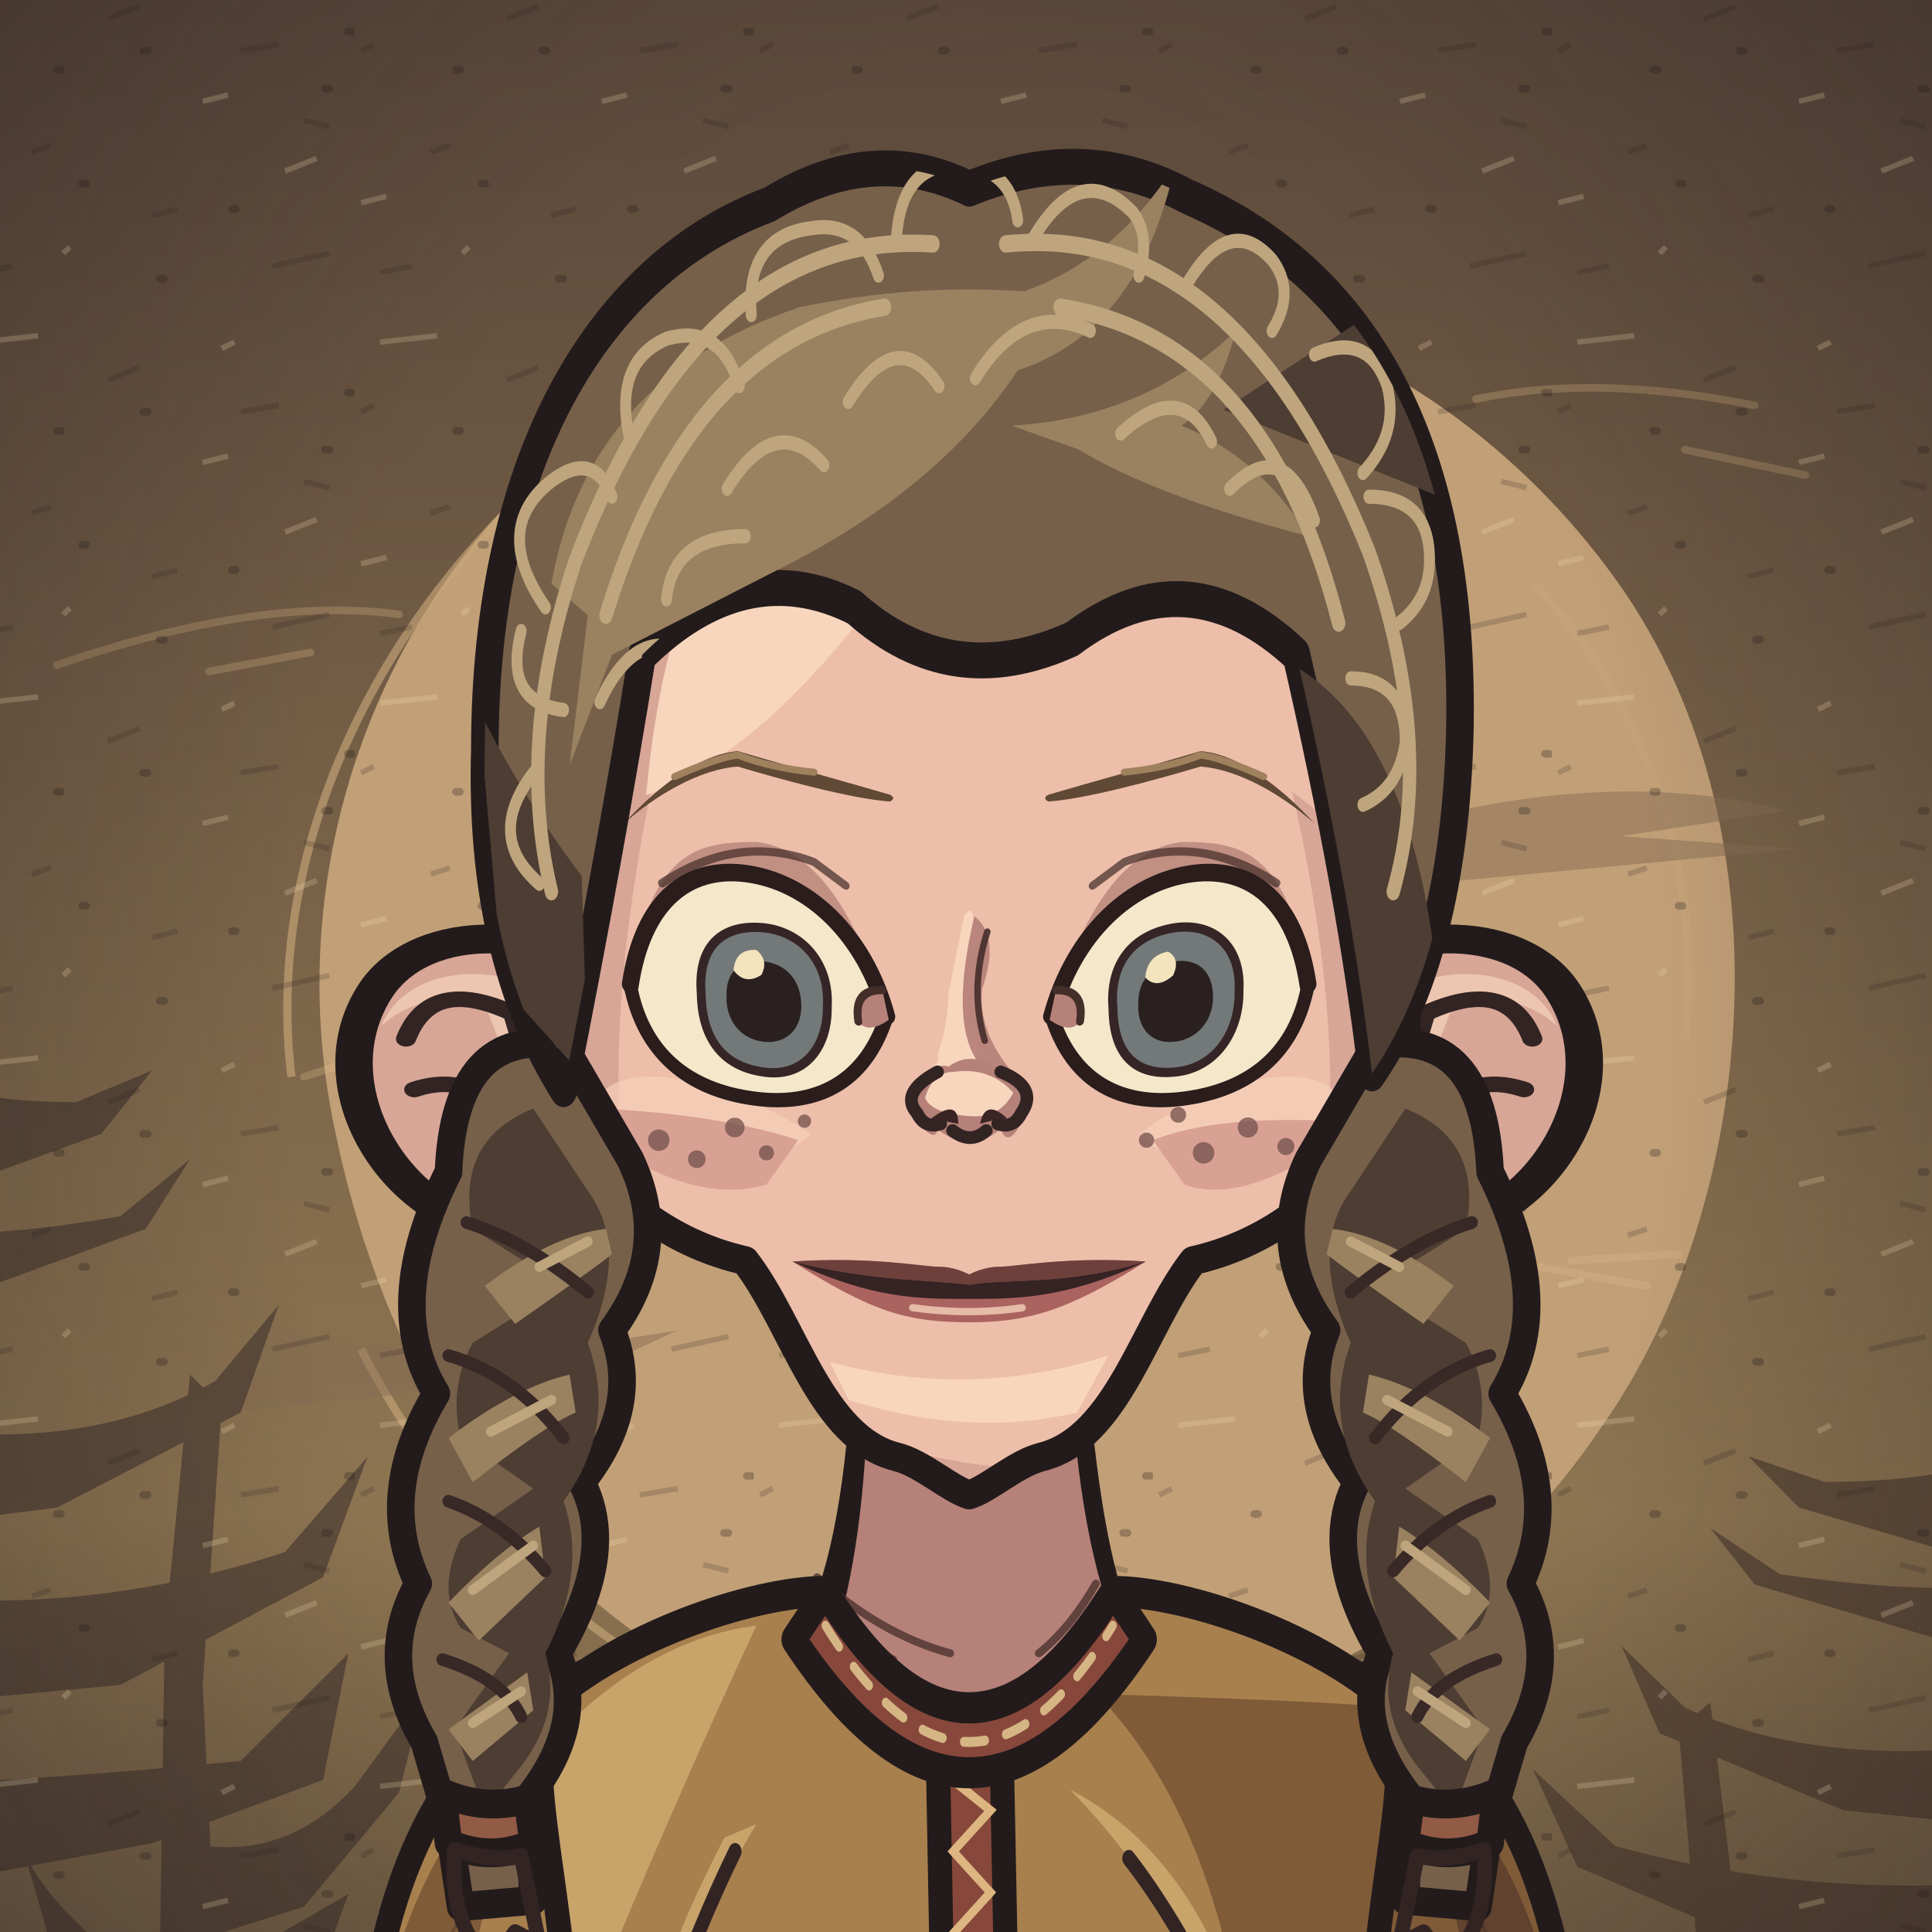
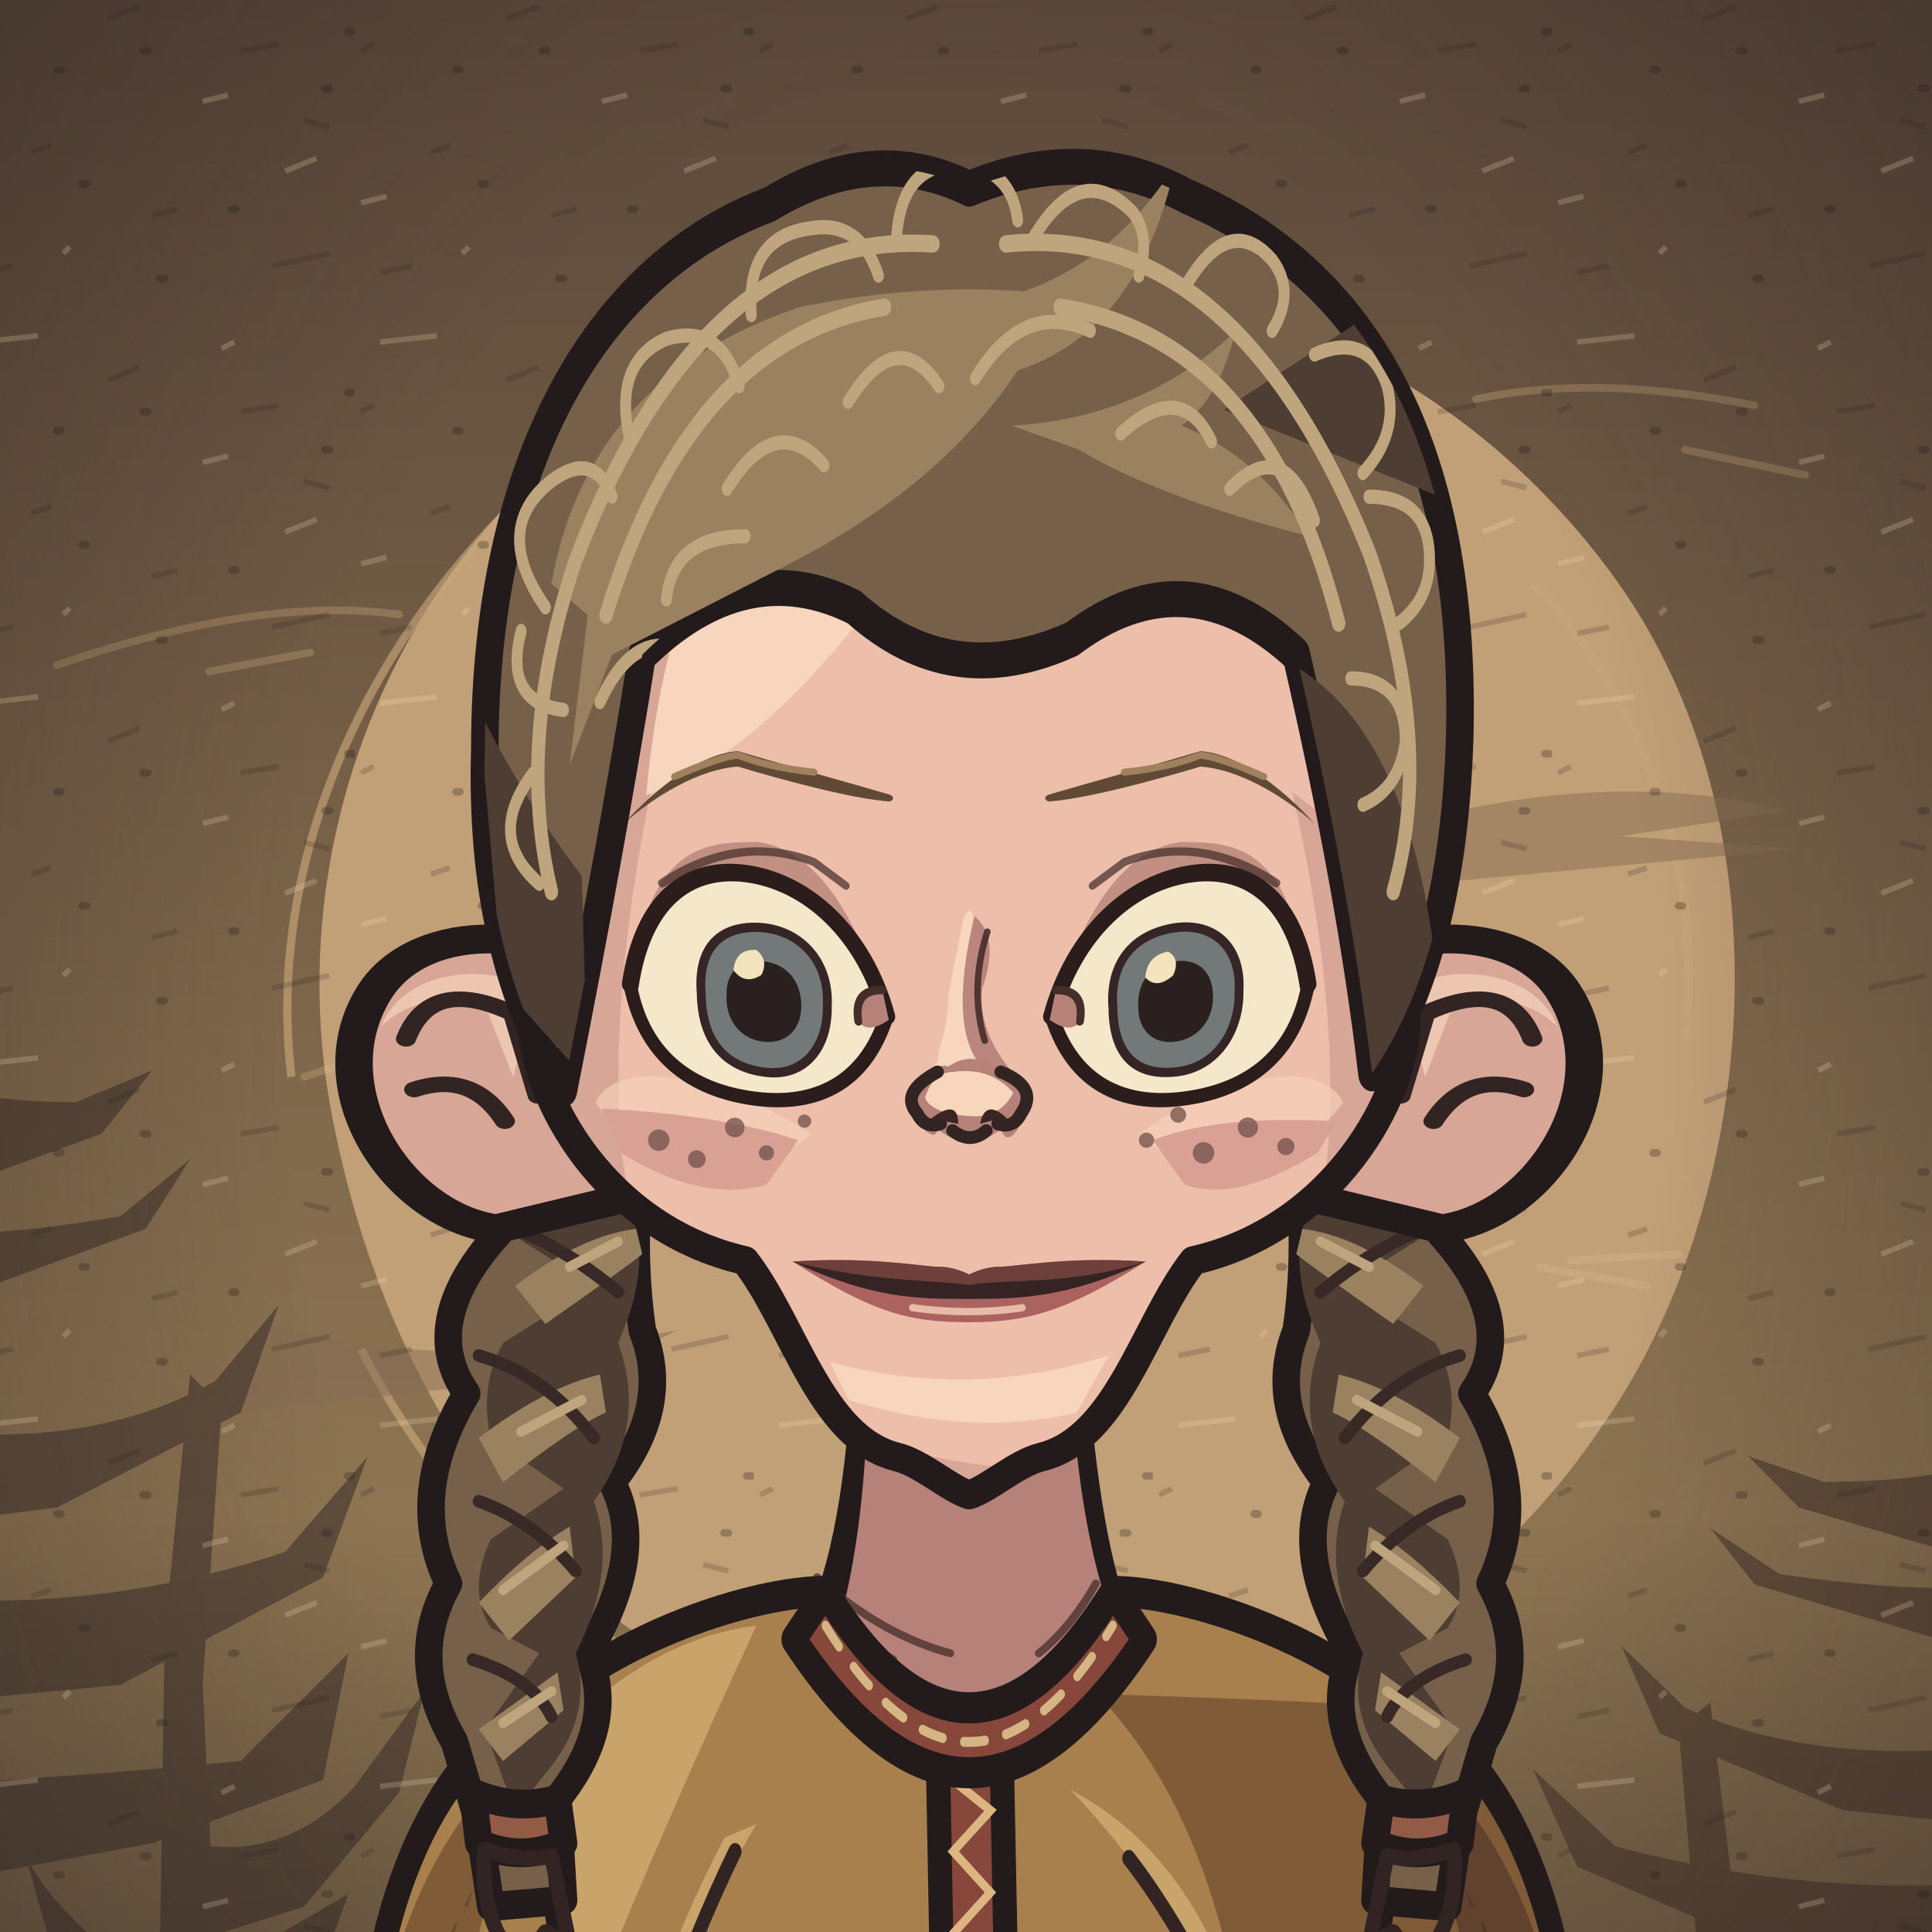
<svg xmlns="http://www.w3.org/2000/svg" xmlns:xlink="http://www.w3.org/1999/xlink" aria-labelledby="title" width="32" height="32" viewBox="7 8 305 305" role="img">
  <defs>
    <style>
      .edge {stroke:#231b1b;stroke-width:4.55;stroke-linecap:round;stroke-linejoin:round}
      .seam {fill:none;stroke:#332424;stroke-width:2.45;stroke-linecap:round;stroke-linejoin:round}
      .etch {fill:none;stroke:#442e2a;stroke-width:1.25;stroke-linecap:round}
      .hair-line {fill:none;stroke:#967661;stroke-width:1.45;stroke-linecap:round}
      .white {fill:#f5e7ca;stroke:#2a1d1c;stroke-width:2.65;stroke-linejoin:round}
      .label {fill:#efdfc1;font:600 20px Georgia,serif}
      .muted {fill:#b8aa96;font:13px 'Segoe UI',sans-serif}
      .section {fill:#dcbb8e;font:600 14px 'Segoe UI',sans-serif}
    </style>
    <linearGradient id="umber" x2="0" y2="1" gradientUnits="objectBoundingBox">
      <stop stop-color="#594639" />
      <stop offset=".56" stop-color="#8e7552" />
      <stop offset="1" stop-color="#3c3029" />
    </linearGradient>
    <linearGradient id="ash" x2="0" y2="1" gradientUnits="objectBoundingBox">
      <stop stop-color="#3b423d" />
      <stop offset=".56" stop-color="#7a7d67" />
      <stop offset="1" stop-color="#242b28" />
    </linearGradient>
    <linearGradient id="rose" x2="0" y2="1" gradientUnits="objectBoundingBox">
      <stop stop-color="#51404a" />
      <stop offset=".56" stop-color="#8a6972" />
      <stop offset="1" stop-color="#372c33" />
    </linearGradient>
    <pattern id="paper-grain" width="63" height="57" patternUnits="userSpaceOnUse">
      <path d="M1 16l2-1m21-4 5-2m16 7 6-1M12 32l3-1m16 11 4-1m20-14 4 1M4 51l5-1m41 0 9-2" fill="none" stroke="#231a1b" stroke-width=".85" opacity=".19" />
      <path d="M4 5l9-1m29 2 2-1M1 40l4-1m12 9 1-1m21-23 4-1m9 12 5-2" fill="none" stroke="#f0dbb5" stroke-width=".85" opacity=".23" />
      <path d="M16 19h.6m13-3h.7m28 6h.7m-39 15h.6m23 4h.6m-12 11h.7m29-39h.7" fill="none" stroke="#21191a" stroke-width="1.2" opacity=".28" stroke-linecap="round" />
    </pattern>
    <pattern id="ink-lines" width="7" height="9" patternUnits="userSpaceOnUse" patternTransform="rotate(28)">
      <path d="M1 -2V10m2.8-8 .6 6m1.9-1v5" stroke="#271d1d" stroke-width=".95" fill="none" opacity=".65" />
    </pattern>
    <radialGradient id="vignette" cx=".5" cy=".39" r=".72">
      <stop offset=".47" stop-color="#20191c" stop-opacity="0" />
      <stop offset="1" stop-color="#20191c" stop-opacity=".48" />
    </radialGradient>
    <g id="firs" fill="currentColor">
      <path d="M10 439Q15 379 12 300L9 220 15 146 15 54 19 80 21 147 28 230 25 326 29 439Z" />
      <path d="M17 169Q27 174 45 174L57 169 49 179 27 187 17 185                M18 194Q29 196 52 192L63 183 56 194 26 205 16 207                M15 225Q46 230 67 218L77 206 71 223 42 238 18 241                M17 252Q48 255 78 245L91 230 84 249 52 266 20 269                M14 282Q40 281 71 278L88 261 84 281 57 291 19 298                M19 312Q43 316 69 310L88 299 84 310 58 322 22 325" />
      <path d="M6 312 0 315V284L11 285M0 266 13 270V250L0 249M0 220 15 221 15 206 0 202                M0 180 16 181V167L0 165M0 141 15 150V138L0 133M0 112 17 127V118L0 104" />
      <path d="M64 440Q55 380 58 324L59 258 63 217 68 222 65 266 68 328 76 440Z                M63 291Q78 294 89 282L100 267 96 283 81 301 62 307                M63 323Q80 323 106 304L98 321 68 339                M63 316Q44 306 37 293L41 307 64 329Z" />
    </g>
    <g id="brambles" fill="none" stroke="currentColor" stroke-linecap="round" stroke-linejoin="round">
      <path stroke-width="3.8" d="M9 440Q13 401 21 380T26 333m-8 57Q39 375 43 352m-28 46Q6 377 0 376M41 440Q41 402 63 385m-20 44q26-6 39-30" />
      <path stroke-width="2" d="M23 364l14-13m-12 4-7-15m20 29 17-4m-15-1 1-11m13 49 2-17m2 14 18-5m-34 32q-12-10-17-10" />
    </g>
    <g id="night-scratches" fill="none" stroke="currentColor" stroke-width="1.2" stroke-linecap="round">
      <path d="M16 113q32-11 54-8m-30 9 16-3m184-40q19-4 44 1m-11 7 19 4                M24 335q33-3 68-16m-44 16 26-4m164-9q31 5 60-3m-39 8 38-3                M27 391q22-6 52-5m168 14q28-8 57-8m-40 11 24-4                M55 178l18-6m177 36 17 3m-12-4 17-1" />
    </g>
    <g id="shirt-setting">
      <rect width="320" height="440" fill="url(#umber)" />
      <path d="M60 187C49 137 74 84 122 63c51-23 107-8 139 35 30 40 23 101-1 135-24 36-65 54-110 49-44-4-79-42-90-95Z" fill="#c2a077" />
      <path d="M53 178C47 128 84 78 129 61m-65 160c22 43 65 68 103 66m82-187c19 20 27 48 24 72" fill="none" stroke="#c6a578" stroke-width="1.3" opacity=".65" />
      <path d="M50 217q24 8 64 1l-15 7-56 6m176-90q39-13 70-5l-26 4 28 2-64 6" fill="#856c54" opacity=".5" />
      <use xlink:href="#firs" style="color:#342827" opacity=".52" transform="translate(-26 8)" />
      <use xlink:href="#firs" style="color:#413128" opacity=".58" transform="translate(340 101) scale(-1 .81)" />
      <use xlink:href="#night-scratches" style="color:#dfbb87" opacity=".28" />
      <use xlink:href="#brambles" style="color:#291f22" opacity=".71" />
      <rect width="320" height="440" fill="url(#vignette)" />
      <rect width="320" height="440" fill="url(#paper-grain)" />
    </g>
    <g id="armor-setting">
      <rect width="320" height="440" fill="url(#ash)" />
      <path d="M48 164c1-51 34-91 83-101 48-11 98 1 130 36 37 39 36 93 8 136-20 30-75 59-121 49-56-12-101-60-100-120Z" fill="#a5a48a" />
      <path d="M54 144q8-48 53-66m108 5c39 15 61 39 68 68m-44 107q-41 31-93 30" fill="none" stroke="#bec0a0" stroke-width="1.2" opacity=".56" />
      <path d="M42 173q49-4 68 3l-43 6 25 3-49 4m151 35q47 10 104-6l-26 14-62 8Z" fill="#707764" opacity=".48" />
      <use xlink:href="#firs" style="color:#27312c" opacity=".64" transform="translate(-36 30)" />
      <use xlink:href="#firs" style="color:#303833" opacity=".75" transform="translate(324 45) scale(-.86 1.03)" />
      <use xlink:href="#brambles" style="color:#252a27" opacity=".62" transform="translate(319 10) scale(-1 1)" />
      <use xlink:href="#night-scratches" style="color:#d8d8a9" opacity=".28" transform="translate(-2 21)" />
      <rect width="320" height="440" fill="url(#vignette)" />
      <rect width="320" height="440" fill="url(#paper-grain)" />
    </g>
    <g id="woman-setting">
      <rect width="320" height="440" fill="url(#rose)" />
      <path d="M56 160C60 107 95 74 142 65c47-9 100 15 121 50 23 39 19 90-12 126-31 39-73 55-115 44-52-13-85-74-80-125Z" fill="#b18b83" />
      <path d="M61 126c15-36 40-55 84-63m97 38c27 25 36 61 29 98m-201 25q14 29 42 47" fill="none" stroke="#d0a69a" stroke-width="1.2" opacity=".58" />
      <path d="M44 235q40-4 76-1l-20 6-36 2 19 3-44 5m183-50q35 3 60-3l-24 9-31 2" fill="#775d65" opacity=".6" />
      <use xlink:href="#firs" style="color:#3b2b34" opacity=".58" transform="translate(-20 84) scale(.86 .91)" />
      <use xlink:href="#firs" style="color:#3d2e39" opacity=".68" transform="translate(327 54) scale(-.85 .98)" />
      <path d="M300 440q-2-82-6-173l-9-103 7-35 12 42 9 98 7 171Z                M294 195q-10-18-25-24l-15-1 13-4 11 2 18 15                M285 162q-13-22-34-27l-7 4 7-11 17 4 20 17                M303 242q-18-23-36-27l-13 3 15-9 11 2 21 15" fill="#3a2b33" opacity=".64" />
      <use xlink:href="#brambles" style="color:#2d2229" opacity=".8" transform="translate(12 6)" />
      <use xlink:href="#night-scratches" style="color:#e1b8a8" opacity=".28" transform="translate(0 7)" />
      <rect width="320" height="440" fill="url(#vignette)" />
      <rect width="320" height="440" fill="url(#paper-grain)" />
    </g>
    <pattern id="mail-rings" width="14" height="13" patternUnits="userSpaceOnUse" patternTransform="rotate(-7)">
      <path d="M-1 2q3-3 6 0 1 3-2 5Q0 8-1 5M6 2q3-3 6 0 1 3-2 5Q7 8 6 5M3 8q3-3 6 0 1 3-2 5-3 1-4-2M10 8q3-3 6 0" fill="none" stroke="#2d2c28" stroke-width="1.6" stroke-linecap="round" />
      <path d="M-.5 4q1.5-2 3-1m5 1q1.4-2 3-1M4 10q1.5-2 3-1m4 1q1.4-2 3-1" fill="none" stroke="#9a9b87" stroke-width="1.12" opacity=".78" stroke-linecap="round" />
    </pattern>
    <pattern id="armor-plates" width="47" height="24" patternUnits="userSpaceOnUse" patternTransform="translate(4 4) rotate(2)">
      <path d="M1 0l21 .7 1 18-3 3-17-1-1-4Zm24 1 19-1 2 15-3 7-19-2Z" fill="#85867a" stroke="#352e2a" stroke-width="1.75" stroke-linejoin="round" />
      <path d="M2 2l18 .2-.2 4L5 7 4 17Zm24 0 16-1 1 4-14 2-3 10Z" fill="#a9a58d" />
      <path d="M19 4l4 14-3 3-16-1 13-4Zm22 2 4 10-2 5-17-1 13-4Z" fill="#62655f" />
      <path d="M7 7l1-.5m6 12 3-2m16-7 5-1m-7 5 4-2" fill="none" stroke="#d0c0a0" stroke-width=".9" opacity=".76" />
      <path d="M6 12q2-2 2.7 1-1 2.2-2.7.5Zm12 1q1.8-2 2.4.6-1 2.6-2.5.8Zm11 1q1-2.2 2.8-1-.2 2.9-2.8 2.1Zm12-2q2.2-1.4 2.3.8-1 2.3-2.3.5Z" fill="#3c342d" />
    </pattern>
    <clipPath id="portrait-frame">
      <rect width="320" height="440" />
    </clipPath>
    <clipPath id="wardrobe-torso-mask">
      <path d="M133 273 C119 273 93 280 80 290 C77 305 86 322 84 346 C82 370 91 386 90 400 C89 415 86 431 81 445 H239 C234 431 231 415 230 400 C229 386 238 370 236 346 C234 322 243 305 240 290 C227 280 201 273 187 273 Q160 307 133 273Z" />
    </clipPath>
    <clipPath id="face-shape-clip">
      <path d="M 160 54 C 194 54 221 71 225 128 C 226 143 229 156 229 169 C 229 181 217.52 202 195.4 207 C 187.636 217 183.5 235 171.44 238 C 167.44 239 163.168 243 160 244 C 156.832 243 152.56 239 148.56 238 C 136.5 235 132.364 217 124.6 207 C 102.48 202 91 181 91 169 C 91 156 94 143 95 128 C 99 71 126 54 160 54 Z" />
    </clipPath>
    <clipPath id="face-features-eye-left">
      <path d="M-21 0 C-19 -13 -12 -19 -3 -19 C7 -19 16 -12 19.5 0 C16 11 8 15 -1 15 C-12 15 -19 10 -21 0Z" />
    </clipPath>
    <clipPath id="face-features-eye-right">
      <path d="M-21 0 C-19 -13 -12 -19 -3 -19 C7 -19 16 -12 19.5 0 C16 11 8 15 -1 15 C-12 15 -19 10 -21 0Z" />
    </clipPath>
    <clipPath id="face-features-nose-bridge">
      <path d="M154 144H167V179L172 185V187H149V185L154 179Z" />
    </clipPath>
    <clipPath id="hair-crown-clip">
      <path d="M93 176Q79 159 80 133C80 96 99 72 127 64Q144 56 160 62Q179 56 196 63C226 73 242 95 241 131Q240 159 226.5 174Q223 151 214 121Q196 108 177 119 Q157 126 141 115 Q123 108 106 121Q101 145 93 176Z" />
    </clipPath>
  </defs>
  <g clip-path="url(#portrait-frame)">
    <use xlink:href="#shirt-setting" />
    <g data-part="neck">
      <g id="face-shape-neck">
        <path d="M 144 219 Q 143 249 137 263 Q 130 270 114 278 L 131 301 189 301 206 278 Q 190 270 183 263 Q 178 250 176 219 Z" fill="#e0b09f" class="edge" />
        <path d="M 144 224 176 224 Q 177 247 182 262 Q 178 275 160 277 Q 142 275 139 266 Q 144 249 144 224 Z" fill="#b68179" />
        <path d="M 136 257 q 10 9 21 12 m -16 -3 7 4 m 32 -12 q -4 7 -9 11" class="etch" opacity=".75" />
      </g>
    </g>
    <g data-part="wardrobe" transform="matrix(0.84 0 0 1.08 25.6 -35.6)">
      <path d="M91 284 C69 291 54 304 48 332 C38 362 37 415 50 445 H92 L109 336Z" fill="#a8804e" class="edge" />
      <path d="M49 337 Q56 308 80 294 Q63 326 64 351 L53 373 Q53 421 64 444 H50 Q35 397 49 337Z" fill="#805b37" />
      <path d="M48 354 Q59 326 68 315 Q59 342 62 359 L45 383Z" fill="url(#ink-lines)" opacity=".44" />
      <path d="M53 376 q10 -11 20 -14 m-18 27 16 -10 M52 414 q4 11 13 21" class="seam" />
      <path d="M54 354 l9 -17 m-9 24 9 -14 m-6 61 10 13" class="etch" />
      <g transform="translate(320 0) scale(-1 1)">
        <path d="M91 284 C69 291 54 304 48 332 C38 362 37 415 50 445 H92 L109 336Z" fill="#805b37" class="edge" />
        <path d="M49 337 Q56 308 80 294 Q63 326 64 351 L53 373 Q53 421 64 444 H50 Q35 397 49 337Z" fill="#60422f" />
        <path d="M48 354 Q59 326 68 315 Q59 342 62 359 L45 383Z" fill="url(#ink-lines)" opacity=".44" />
        <path d="M53 376 q10 -11 20 -14 m-18 27 16 -10 M52 414 q4 11 13 21" class="seam" />
        <path d="M54 354 l9 -17 m-9 24 9 -14 m-6 61 10 13" class="etch" />
      </g>
      <path d="M133 273 C119 273 93 280 80 290 C77 305 86 322 84 346 C82 370 91 386 90 400 C89 415 86 431 81 445 H239 C234 431 231 415 230 400 C229 386 238 370 236 346 C234 322 243 305 240 290 C227 280 201 273 187 273 Q160 307 133 273Z" fill="#a8804e" />
      <g data-part="torso" clip-path="url(#wardrobe-torso-mask)">
        <path d="M80 296 Q99 280 120 278 Q105 303 88 335Z" fill="#c8a46b" />
        <path d="M184 288 Q227 289 240 290 L257 444 H217 Q226 405 214 371 Q215 313 184 288Z" fill="#805b37" />
        <path d="M81 344 Q91 359 87 381 L72 402 L64 359Z" fill="#805b37" />
        <path d="M207 371 Q223 390 235 386 L234 416 L220 412Z" fill="url(#ink-lines)" opacity=".42" />
        <path d="M120 307 Q103 329 98 361 Q92 342 114 309Z M179 302 Q209 314 216 353 Q203 321 179 302Z" fill="#c8a46b" />
        <path d="M133 409 Q124 426 123 444 H113 Q119 423 133 409Z M174 412 Q184 426 192 445 H177Z" fill="#c8a46b" />
        <path d="M116 311 Q101 335 95 360 M190 312 Q207 329 225 367 M150 338 q-3 22 3 42 m11 -31 6 35 M129 421 l-7 24 m60 -28 8 27" class="seam" />
        <path d="M101 369 l-7 16 m12 -12 -6 12 M222 355 l6 19 m-11 -12 5 15 M143 367 l2 14 m65 44 4 13" class="etch" />
        <path d="M154 292h12l1 40-12 2Z" fill="#87483b" class="edge" />
        <path d="M156 300l8 5-7 6 7 6-7 6 7 5" fill="none" stroke="#ddb581" stroke-width="1.4" />
        <path d="M133 273 Q160 307 187 273 L193 280 Q160 319 127 280Z" fill="#87483b" class="edge" />
        <path d="M133 278 Q160 312 187 278" fill="none" stroke="#d6b585" stroke-width="1.45" stroke-dasharray="4 4" stroke-linecap="round" />
      </g>
      <path d="M133 273 C119 273 93 280 80 290 C77 305 86 322 84 346 C82 370 91 386 90 400 C89 415 86 431 81 445 H239 C234 431 231 415 230 400 C229 386 238 370 236 346 C234 322 243 305 240 290 C227 280 201 273 187 273 Q160 307 133 273Z" fill="none" class="edge" />
      <g data-part="belt" clip-path="url(#wardrobe-torso-mask)">
        <path d="M96 396 Q160 414 224 395 L223 413 Q160 430 97 414Z" fill="#574034" class="edge" />
        <path d="M99 400 Q160 417 221 399 L221 403 Q160 420 100 404Z" fill="#916649" />
        <path d="M101 410 Q160 426 219 409" fill="none" stroke="#bd9369" stroke-width="1.35" stroke-dasharray="3 3" stroke-linecap="round" />
        <path d="M149 402l24 -1 5 4-1 13-5 4-24 -1-5 -4v-11Z M151 407l-1 9 20 1 1 -11Z" fill="#c69657" fill-rule="evenodd" stroke="#372621" stroke-width="2.9" stroke-linejoin="round" />
        <path d="M156 412l16 -1m-25 -4 8 -2" fill="none" stroke="#e9b97b" stroke-width="2" stroke-linecap="round" />
      </g>
    </g>
+     <g id="hair-braid" transform="matrix(0.956 0 0 1 7.059 0)">
+       <g transform="translate(0 10)">
+         <path d="M220 155C232 169 227 181 238 193Q251 207 243 218q10 16 3 30 7 12-1 25l-4 13-2 13-12-1 1-16q-10-12-5-23-10-16-4-27-10-12-5-24C218 181 208 169 220 155Z" fill="#77604a" class="edge" />
+         <path d="M229 184Q235 188 237 192l-15 9 15 9q4 7 2 15l-12 8 12 8q4 8 0 14l-8 4 9 12-5 13-5-6q-8-9-5-19-7-13-3-24-9-12-4-25-7-15 0-24Z" fill="#4d3d33" />
+         <path d="M215 192q9 1 20 9l-5 6q-12-8-16-11Zm6 23q9 2 20 10l-4 7q-12-9-17-11Zm5 24q7 4 15 12l-5 6-11-10Zm2 23 13 9-4 5-10-8Z" fill="#9a8160" />
+         <path d="M218 202q10-8 20-11m-16 34q8-10 19-13m-16 34q7-8 16-11m-12 34q3-6 13-9" fill="none" stroke="#382927" stroke-width="2" stroke-linecap="round" stroke-linejoin="round" />
+         <path d="M218 194l8 4m-2 21 10 5m-7 18 10 7m-8 16 8 5" fill="none" stroke="#bea57d" stroke-width="1.6" stroke-linecap="round" stroke-linejoin="round" />
+         <path d="M228 282q7 2 14-1l-1 8q-7 3-14 0Z" fill="#925b45" class="edge" />
+         <path d="M229 291q5 1 11-1 1 12-6 18l-4-5-4 2Z" fill="#4d3d33" class="seam" />
+       </g>
+       <g transform="translate(320 0) scale(-1 1)">
+         <g transform="translate(0 10)">
+           <path d="M220 155C232 169 227 181 238 193Q251 207 243 218q10 16 3 30 7 12-1 25l-4 13-2 13-12-1 1-16q-10-12-5-23-10-16-4-27-10-12-5-24C218 181 208 169 220 155Z" fill="#77604a" class="edge" />
+           <path d="M229 184Q235 188 237 192l-15 9 15 9q4 7 2 15l-12 8 12 8q4 8 0 14l-8 4 9 12-5 13-5-6q-8-9-5-19-7-13-3-24-9-12-4-25-7-15 0-24Z" fill="#4d3d33" />
+           <path d="M215 192q9 1 20 9l-5 6q-12-8-16-11Zm6 23q9 2 20 10l-4 7q-12-9-17-11Zm5 24q7 4 15 12l-5 6-11-10Zm2 23 13 9-4 5-10-8Z" fill="#9a8160" />
+           <path d="M218 202q10-8 20-11m-16 34q8-10 19-13m-16 34q7-8 16-11m-12 34q3-6 13-9" fill="none" stroke="#382927" stroke-width="2" stroke-linecap="round" stroke-linejoin="round" />
+           <path d="M218 194l8 4m-2 21 10 5m-7 18 10 7m-8 16 8 5" fill="none" stroke="#bea57d" stroke-width="1.6" stroke-linecap="round" stroke-linejoin="round" />
+           <path d="M228 282q7 2 14-1l-1 8q-7 3-14 0Z" fill="#925b45" class="edge" />
+           <path d="M229 291q5 1 11-1 1 12-6 18l-4-5-4 2Z" fill="#4d3d33" class="seam" />
+         </g>
+       </g>
+     </g>
    <g id="face-shape">
      <g id="face-shape-ears">
        <g transform="translate(101 179) scale(-1.3 1)">
          <path d="M -4 -15 C 7 -26 22 -25 27 -14 C 34 1 24 21 12 23 L -4 18 Z" fill="#d7a696" class="edge" />
          <path d="M 7 -15 C 16 -20 24 -16 26 -9 C 22 -14 16 -14 13 -11 L 10 -1 Z" fill="#f8d6be" opacity=".66" />
          <path d="M 23 -7 Q 20 -17 10 -11 L 7 2 M 22 1 Q 15 -2 11 6" class="seam" />
        </g>
        <g transform="translate(219 179) scale(1.3 1)">
          <path d="M -4 -15 C 7 -26 22 -25 27 -14 C 34 1 24 21 12 23 L -4 18 Z" fill="#d7a696" class="edge" />
          <path d="M 7 -15 C 16 -20 24 -16 26 -9 C 22 -14 16 -14 13 -11 L 10 -1 Z" fill="#f8d6be" opacity=".66" />
          <path d="M 23 -7 Q 20 -17 10 -11 L 7 2 M 22 1 Q 15 -2 11 6" class="seam" />
        </g>
      </g>
      <path d="M 160 54 C 194 54 221 71 225 128 C 226 143 229 156 229 169 C 229 181 217.52 202 195.4 207 C 187.636 217 183.5 235 171.44 238 C 167.44 239 163.168 243 160 244 C 156.832 243 152.56 239 148.56 238 C 136.5 235 132.364 217 124.6 207 C 102.48 202 91 181 91 169 C 91 156 94 143 95 128 C 99 71 126 54 160 54 Z" fill="#edbeaa" />
      <g clip-path="url(#face-shape-clip)">
        <path d="M 70 141 Q 104 91 123 84 Q 102 148 105 189 Q 110 231 160 239 Q 192 244 211 214 Q 223 186 211 133 Q 235 151 250 174 L 250 265 70 265 Z" fill="#d8a697" />
        <path d="M 109 133.5 Q 114 80 142 79 Q 173 70 195 88 Q 174 79 152 93 Q 130 126 109 133.5 Z" fill="#f8d6be" />
        <g transform="translate(160 0) scale(-1 1)">
          <path d="M 25 187 C 37 179 55 174 59 182 C 55 189 34 196 25 187 Z" fill="#f8d6be" opacity=".605" />
          <path d="M 27 188 Q 39 184 58 183 L 55 190 Q 42 198 32 195 Z" fill="#d9a194" />
        </g>
        <g transform="translate(160 0) scale(1 1)">
          <path d="M 27 187 C 37 179 55 174 59 182 C 55 189 34 196 27 187 Z" fill="#f8d6be" opacity=".605" />
          <path d="M 29 188 Q 39 184 58 185 L 55 190 Q 42 198 34 195 Z" fill="#d9a194" />
        </g>
        <path d="M 92 183 Q 99 211 120 232 L 132 247 119 248 Q 98 234 85 212 Z M 229 184 Q 224 217 203 241 L 193 250 209 247 Q 230 233 240 211 Z" fill="url(#ink-lines)" opacity=".14" />
        <path d="M 138 223 Q 160 229 182 222 L 177 231 Q 160 235 141 229 Z" fill="#f8d6be" />
        <circle cx="111" cy="188" r="1.7" fill="#76534e" opacity=".78" />
        <circle cx="117" cy="191" r="1.4" fill="#76534e" opacity=".78" />
        <circle cx="123" cy="186" r="1.55" fill="#76534e" opacity=".78" />
        <circle cx="128" cy="190" r="1.2" fill="#76534e" opacity=".78" />
        <circle cx="134" cy="185" r="1.05" fill="#76534e" opacity=".78" />
        <circle cx="188" cy="188" r="1.2" fill="#76534e" opacity=".78" />
        <circle cx="193" cy="184" r="1.25" fill="#76534e" opacity=".78" />
        <circle cx="197" cy="190" r="1.7" fill="#76534e" opacity=".78" />
        <circle cx="204" cy="186" r="1.6" fill="#76534e" opacity=".78" />
        <circle cx="210" cy="189" r="1.35" fill="#76534e" opacity=".78" />
      </g>
      <path d="M 160 54 C 194 54 221 71 225 128 C 226 143 229 156 229 169 C 229 181 217.52 202 195.4 207 C 187.636 217 183.5 235 171.44 238 C 167.44 239 163.168 243 160 244 C 156.832 243 152.56 239 148.56 238 C 136.5 235 132.364 217 124.6 207 C 102.48 202 91 181 91 169 C 91 156 94 143 95 128 C 99 71 126 54 160 54 Z" fill="none" class="edge" />
    </g>
    <g clip-path="url(#face-shape-clip)">
      <g data-part="eyes">
        <g transform="matrix(1 0.12 0 1.04 127.5 166)">
          <path d="M-21 0 C-18 -22 -9 -23 -1 -24 Q12 -24 19.5 0Z" fill="#b68179" opacity=".78" />
          <path d="M-16 -16 Q-4 -25 8 -22 L13 -19" class="etch" opacity=".72" />
          <path d="M-21 0 C-19 -13 -12 -19 -3 -19 C7 -19 16 -12 19.5 0 C16 11 8 15 -1 15 C-12 15 -19 10 -21 0Z" class="white" style="stroke-width:2.15" />
          <g clip-path="url(#face-features-eye-left)">
            <g transform="translate(0 0) scale(1 1)">
              <path d="M-9.8 0 C-10.4 -7 -6.6 -10.9 0 -11.1 C6.1 -11.2 10.5 -7 10.1 -.3 C10.2 5.9 6.4 11 0 10.8 C-6.1 10.7 -9.7 7.2 -9.8 0Z" fill="#737879" stroke="#352526" stroke-width="1.4" />
              <path d="M-5.8 -.2C-5.9-3.8-3.5-6 .1-6 3.8-6 6-3.6 6 .1 6 3.9 3.3 6.3-.2 6.2-3.9 6.1-6 3.3-5.8-.2Z" fill="#2a2020" />
              <path d="M-4.7-4.1Q-4.4-7.4-1.1-7.6 .9-6.3-.3-3.9-2.9-2-4.7-4.1Z" fill="#f3e4bd" />
            </g>
          </g>
          <path d="M-21 0 C-19 -13 -12 -19 -3 -19 C7 -19 16 -12 19.5 0" fill="none" stroke="#2a1d1c" stroke-width="2.65" stroke-linecap="round" />
          <path d="M18.8 -3.8 Q14.2 -3.4 15 1.4 Q16.5 3.2 19.8 .6Z" fill="#b68179" />
          <path d="M18.8 -3.8 Q14.2 -3.4 15 1.4" class="etch" />
        </g>
        <g transform="matrix(-1 0.12 0 1.04 192.5 166)">
          <path d="M-21 0 C-18 -22 -9 -23 -1 -24 Q12 -24 19.5 0Z" fill="#b68179" opacity=".78" />
          <path d="M-16 -16 Q-4 -25 8 -22 L13 -19" class="etch" opacity=".72" />
          <path d="M-21 0 C-19 -13 -12 -19 -3 -19 C7 -19 16 -12 19.5 0 C16 11 8 15 -1 15 C-12 15 -19 10 -21 0Z" class="white" style="stroke-width:2.15" />
          <g clip-path="url(#face-features-eye-right)">
            <g transform="translate(0 0) scale(-1 1)">
              <path d="M-9.8 0 C-10.4 -7 -6.6 -10.9 0 -11.1 C6.1 -11.2 10.5 -7 10.1 -.3 C10.2 5.9 6.4 11 0 10.8 C-6.1 10.7 -9.7 7.2 -9.8 0Z" fill="#737879" stroke="#352526" stroke-width="1.4" />
              <path d="M-5.8 -.2C-5.9-3.8-3.5-6 .1-6 3.8-6 6-3.6 6 .1 6 3.9 3.3 6.3-.2 6.2-3.9 6.1-6 3.3-5.8-.2Z" fill="#2a2020" />
              <path d="M-4.7-4.1Q-4.4-7.4-1.1-7.6 .9-6.3-.3-3.9-2.9-2-4.7-4.1Z" fill="#f3e4bd" />
            </g>
          </g>
          <path d="M-21 0 C-19 -13 -12 -19 -3 -19 C7 -19 16 -12 19.5 0" fill="none" stroke="#2a1d1c" stroke-width="2.65" stroke-linecap="round" />
          <path d="M18.8 -3.8 Q14.2 -3.4 15 1.4 Q16.5 3.2 19.8 .6Z" fill="#b68179" />
          <path d="M18.8 -3.8 Q14.2 -3.4 15 1.4" class="etch" />
        </g>
      </g>
      <g data-part="brows">
        <g transform="matrix(1 0 0 1 127.5 135)">
          <path d="M-22 3 C-17 -2.536 -10 -8.018 -4 -8.418 C3 -6.318 14 -3.318 20 -1.536 Q21 -1 20 -0.464 C14 -0.882 3 -3.882 -4 -5.982 C-10 -5.582 -17 -1.464 -22 3Z" fill="#604935" />
          <path d="M-14 -4.4 Q-7 -7.5 -4 -7.8 Q1 -5.8 8 -5.1" fill="none" stroke="#a0815e" stroke-width="1.1" stroke-linecap="round" />
        </g>
        <g transform="matrix(-1 0 0 1 192.5 135)">
          <path d="M-22 3 C-17 -2.536 -10 -8.018 -4 -8.418 C3 -6.318 14 -3.318 20 -1.536 Q21 -1 20 -0.464 C14 -0.882 3 -3.882 -4 -5.982 C-10 -5.582 -17 -1.464 -22 3Z" fill="#604935" />
          <path d="M-14 -4.4 Q-7 -7.5 -4 -7.8 Q1 -5.8 8 -5.1" fill="none" stroke="#a0815e" stroke-width="1.1" stroke-linecap="round" />
        </g>
      </g>
      <g data-part="nose" transform="translate(160 160) scale(.82 .82) translate(-160 -160)">
        <g clip-path="url(#face-features-nose-bridge)">
          <path d="M159 151 Q161 148 161 154 Q157 169 162 177 L158 183 152 182 Q156 174 156 166Z" fill="#f8d6be" />
          <path d="M161 151 Q166 155 162.5 165 Q161.5 174 170 183 L167 187 161 178 Q156.5 170 161 151Z" fill="#b68179" opacity=".93" />
          <path d="M163.5 154 Q160 165 163 175" class="etch" opacity=".9" />
        </g>
        <path d="M156 180 Q160 177 165 180 C167 180 166.09 180 168.5 182 Q172.5 186 170.5 190 Q167.5 196 166.09 192 Q160 197 153.91 192 Q153.5 195 149.5 190 Q147.5 186 151.5 183 Q154 179 156 180Z" fill="#b68179" />
        <path d="M157 181 Q164 180 168.5 185 Q165.95 190 160 189.5 Q152.775 189 151.5 186 Q153 181 157 181Z" fill="#f8d6be" />
        <path d="M153.91 181 Q146.5 185 150.0 189 Q151.5 192 154.5 191 M166.09 181 Q173.5 184 170.0 189 Q168.5 192 165.5 191" class="seam" />
        <path d="M152.65 190 q5.25 -4 5.25 1 q-5.25 -1 -5.25 -1Z M162.1 191 q1 -5 5.25 -1 q-2 0 -5.25 1Z" fill="#3b2524" />
        <path d="M156.8 192.3 Q160.25 195 163.3 192.3" class="seam" />
      </g>
      <g data-part="mouth" transform="translate(160 160) scale(.82 .82) translate(-160 -160)">
        <path d="M126 217.5 C141.3 216.5 151 218.5 154 218.5 Q157 218.5 160 220.0 Q163 218.5 166 218.5 C169 218.5 178.7 216.5 194 217.5 C178.7 227.2 171 229.2 160 229.2 C148 229.2 141.3 227.2 126 217.5Z" fill="#aa635f" />
        <path d="M126 217.5 C141.3 216.5 151 218.5 154 218.5 Q157 218.5 160 220.0 Q163 218.5 166 218.5 C169 218.5 178.7 216.5 194 217.5 C178.7 222.25 167 220.7 160 222 C153 221 141.3 221.4 126 217.5Z" fill="#56322f" opacity=".72" />
        <path d="M126 217.5 C141.3 221.4 153 221 160 222 C167 220.7 178.7 222.25 194 217.5 C178.7 224.7 169 224.7 160 224.7 C150 224.7 141.3 224.7 126 217.5Z" fill="#362324" />
        <path d="M149.12 226.4 Q160 227.9 170.2 226.4" fill="none" stroke="#f8d6be" stroke-width="1.4" stroke-linecap="round" opacity=".76" />
      </g>
    </g>
    <g id="hair-front">
-       <g transform="matrix(0.956 0 0 1 7.059 0)">
-         <g>
-           <g transform="translate(5 10)">
-             <path d="M222 163q18-3 19 20 11 21 2 35 10 16 3 30 7 12-1 25l-4 13-2 13-12-1 1-16q-10-12-5-23-10-16-4-27-10-12-5-24-10-13-3-27Z" fill="#77604a" class="edge" />
-             <path d="M227 173q13 5 10 19l-15 9 15 9q4 7 2 15l-12 8 12 8q4 8 0 14l-8 4 9 12-5 13-5-6q-8-9-5-19-7-13-3-24-9-12-4-25-7-15 0-24Z" fill="#4d3d33" />
-             <path d="M215 192q9 1 20 9l-5 6q-12-8-16-11Zm6 23q9 2 20 10l-4 7q-12-9-17-11Zm5 24q7 4 15 12l-5 6-11-10Zm2 23 13 9-4 5-10-8Z" fill="#9a8160" />
-             <path d="M218 202q10-8 20-11m-16 34q8-10 19-13m-16 34q7-8 16-11m-12 34q3-6 13-9" fill="none" stroke="#382927" stroke-width="2" stroke-linecap="round" stroke-linejoin="round" />
-             <path d="M218 194l8 4m-2 21 10 5m-7 18 10 7m-8 16 8 5" fill="none" stroke="#bea57d" stroke-width="1.6" stroke-linecap="round" stroke-linejoin="round" />
-             <path d="M228 282q7 2 14-1l-1 8q-7 3-14 0Z" fill="#925b45" class="edge" />
-             <path d="M229 291q5 1 11-1 1 12-6 18l-4-5-4 2Z" fill="#4d3d33" class="seam" />
-           </g>
-         </g>
-         <g transform="translate(320 0) scale(-1 1)">
-           <g transform="translate(5 10)">
-             <path d="M222 163q18-3 19 20 11 21 2 35 10 16 3 30 7 12-1 25l-4 13-2 13-12-1 1-16q-10-12-5-23-10-16-4-27-10-12-5-24-10-13-3-27Z" fill="#77604a" class="edge" />
-             <path d="M227 173q13 5 10 19l-15 9 15 9q4 7 2 15l-12 8 12 8q4 8 0 14l-8 4 9 12-5 13-5-6q-8-9-5-19-7-13-3-24-9-12-4-25-7-15 0-24Z" fill="#4d3d33" />
-             <path d="M215 192q9 1 20 9l-5 6q-12-8-16-11Zm6 23q9 2 20 10l-4 7q-12-9-17-11Zm5 24q7 4 15 12l-5 6-11-10Zm2 23 13 9-4 5-10-8Z" fill="#9a8160" />
-             <path d="M218 202q10-8 20-11m-16 34q8-10 19-13m-16 34q7-8 16-11m-12 34q3-6 13-9" fill="none" stroke="#382927" stroke-width="2" stroke-linecap="round" stroke-linejoin="round" />
-             <path d="M218 194l8 4m-2 21 10 5m-7 18 10 7m-8 16 8 5" fill="none" stroke="#bea57d" stroke-width="1.6" stroke-linecap="round" stroke-linejoin="round" />
-             <path d="M228 282q7 2 14-1l-1 8q-7 3-14 0Z" fill="#925b45" class="edge" />
-             <path d="M229 291q5 1 11-1 1 12-6 18l-4-5-4 2Z" fill="#4d3d33" class="seam" />
-           </g>
-         </g>
-       </g>
      <g transform="matrix(0.956 0 0 1.247 7.059 -39.529)">
        <path d="M93 176Q79 159 80 133C80 96 99 72 127 64Q144 56 160 62Q179 56 196 63C226 73 242 95 241 131Q240 159 226.5 174Q223 151 214 121Q196 108 177 119 Q157 126 141 115 Q123 108 106 121Q101 145 93 176Z" fill="#77604a" class="edge" />
        <g clip-path="url(#hair-crown-clip)">
          <path d="M91 112q6-26 41-35 19-3 37-2 15-4 25-16-6 21-26 26-13 15-39 25l-28 11-7 14 3-19Zm76-20q22-1 37-12-3 9-9 12 13 4 21 14-25-5-38-11Z" fill="#9a8160" />
          <path d="M79 128q8 12 17 21l1 26-14-12Zm123-38 26-13 13 25Z M210 121q22 7 27 39l-11 21Z" fill="#4d3d33" />
          <path d="M154 69Q116 67 95 109Q85 132 91 151M146 77Q114 81 100 116 M166 69Q204 66 226 108Q237 132 230 151M175 77Q209 81 221 117" fill="none" stroke="#bea57d" stroke-width="2.2" stroke-linecap="round" stroke-linejoin="round" />
          <path d="M90 115q-9-10 1-16 7-4 10 2m3-7q-3-10 6-13 9-2 12 6m2-9q-1-10 10-11 8-1 11 6m3-5q1-10 12-9 7 1 8 7m2 3q8-11 17-4 3 3 1 8m8 1q7-9 14-3 4 4 0 9m7 3q9-3 12 4 2 6-4 11m1 3q10 0 10 8 0 5-5 8M93 128q-10-1-7-10m13 9q6-10 15-6m-4-7q1-8 13-8m-3-6q8-10 16-3m4-8q8-10 15-2m6-1q8-10 19-6m5 13q10-7 15 1m3 6q9-7 14 4m6 20q9 0 9 8-1 6-7 8M89 150q-9-6-1-14" fill="none" stroke="#bea57d" stroke-width="1.8" stroke-linecap="round" stroke-linejoin="round" />
        </g>
      </g>
    </g>
  </g>
</svg>
